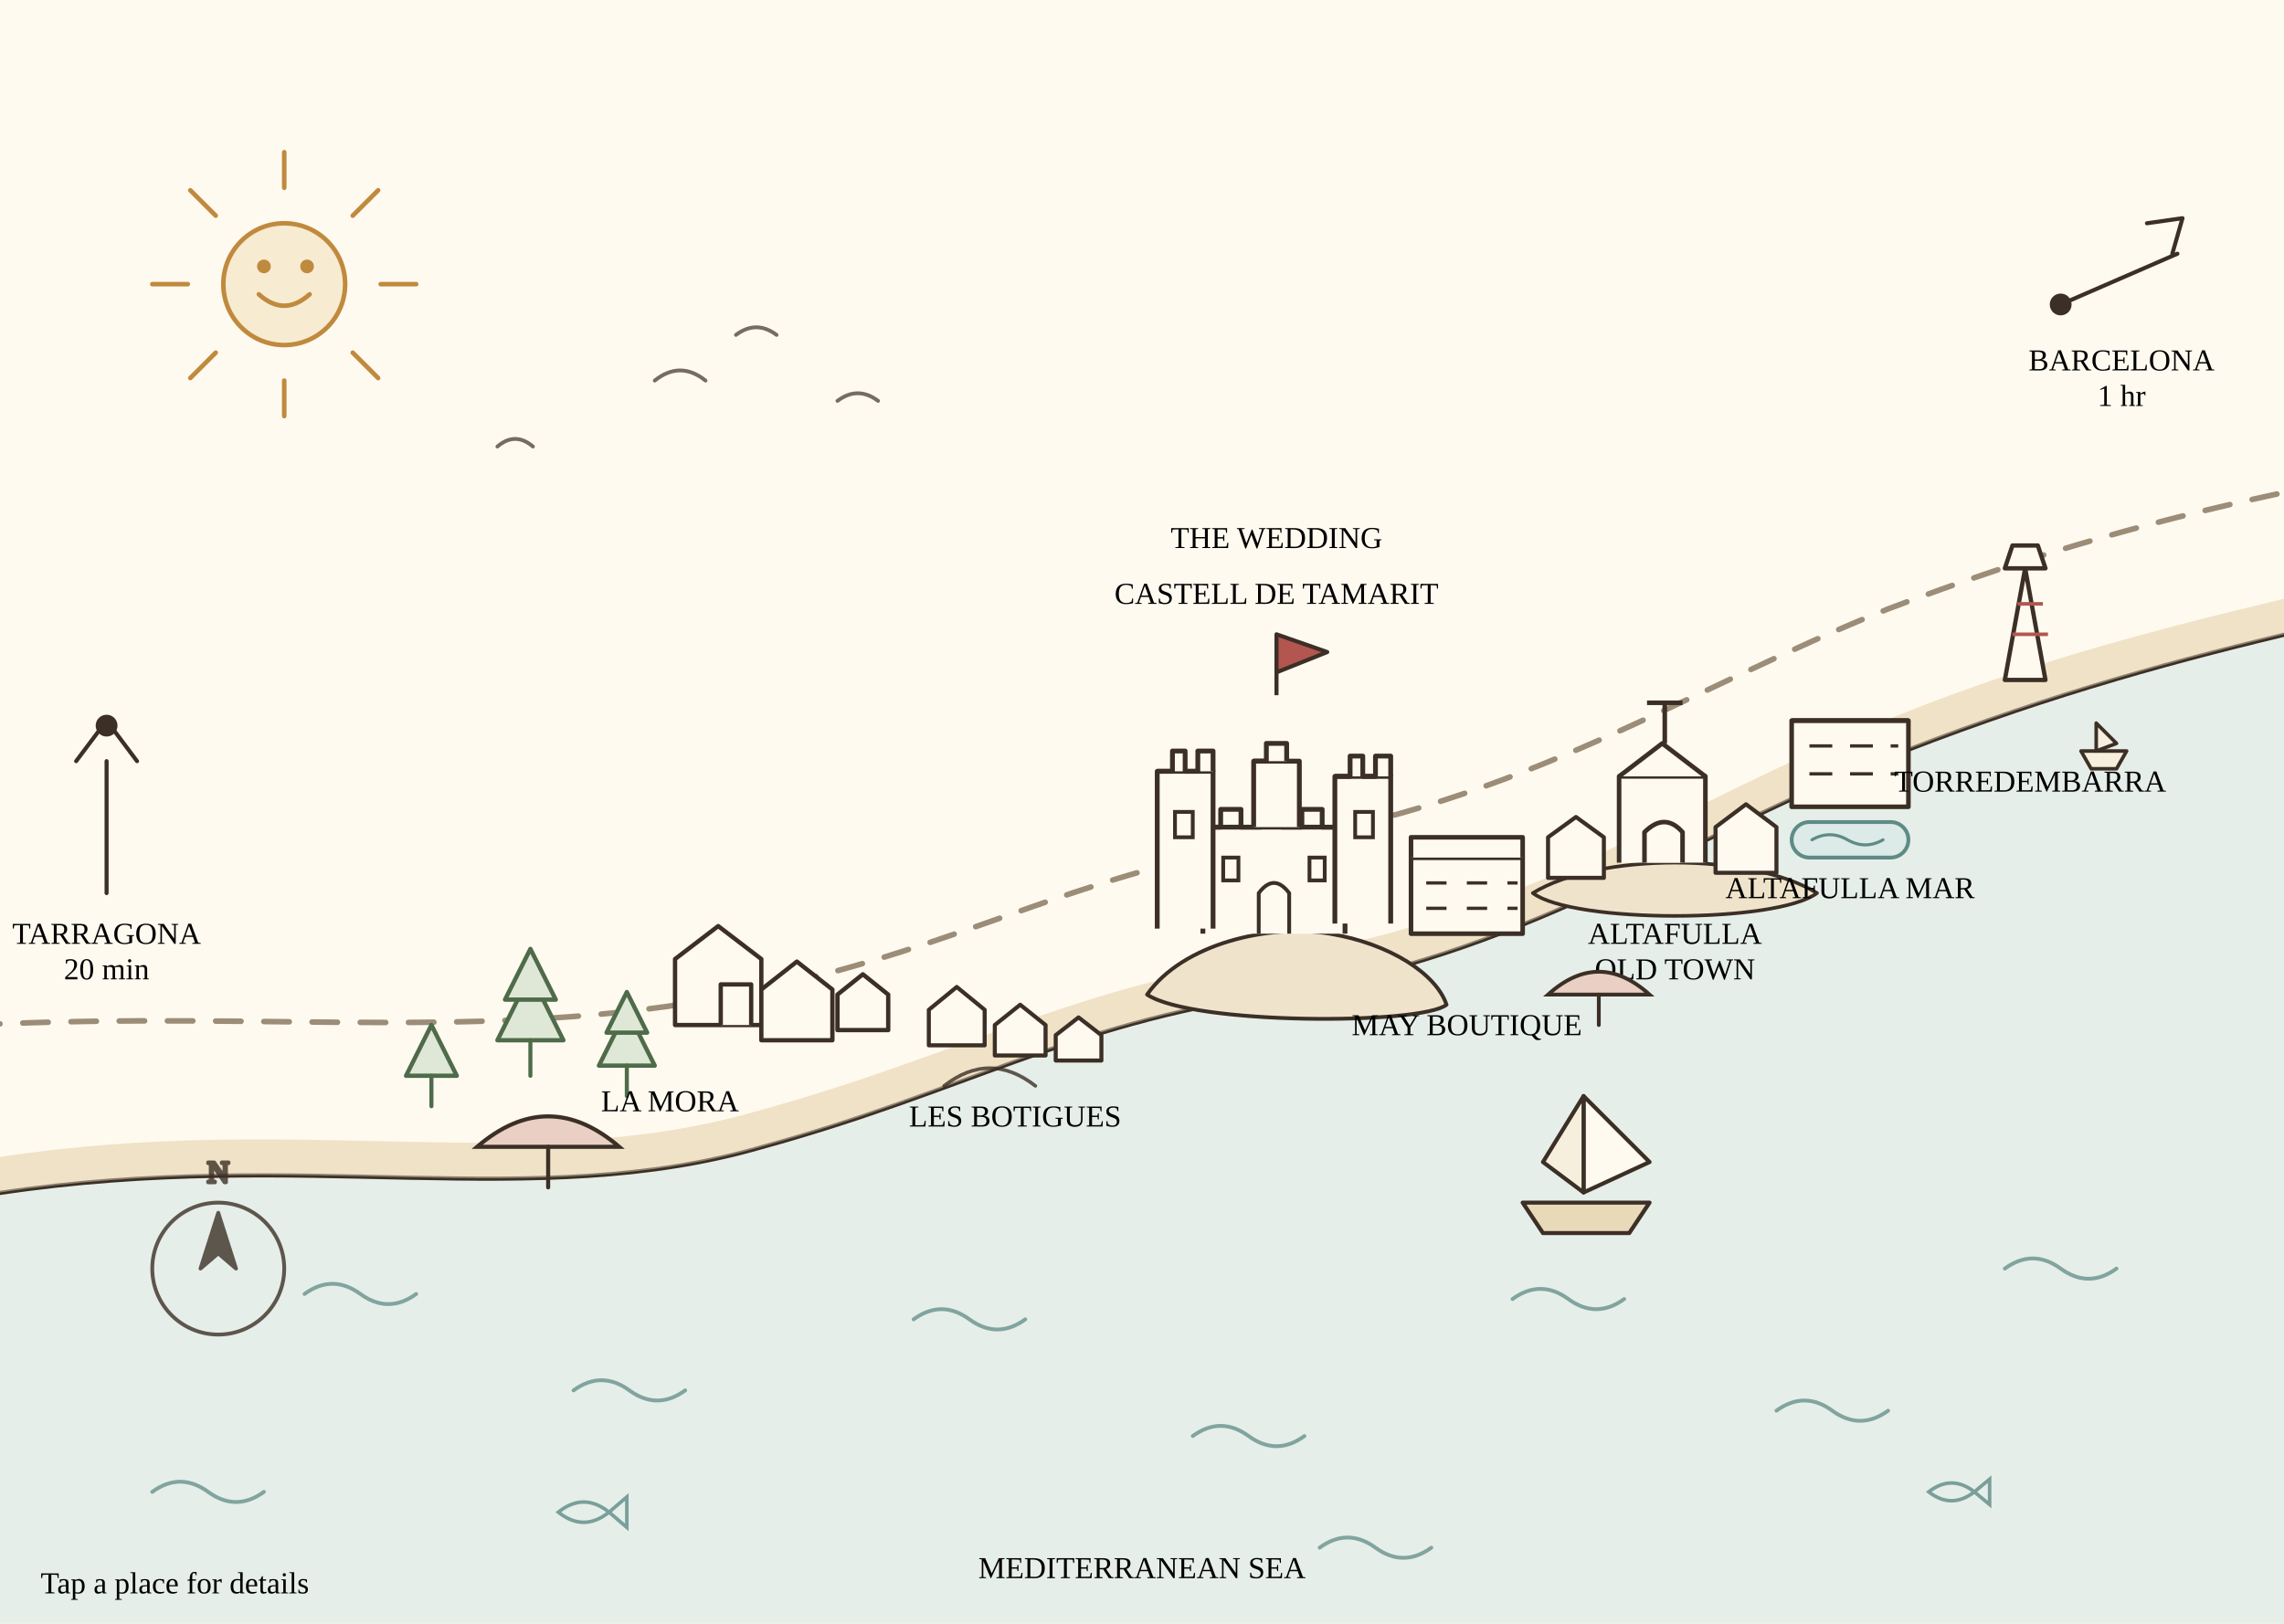
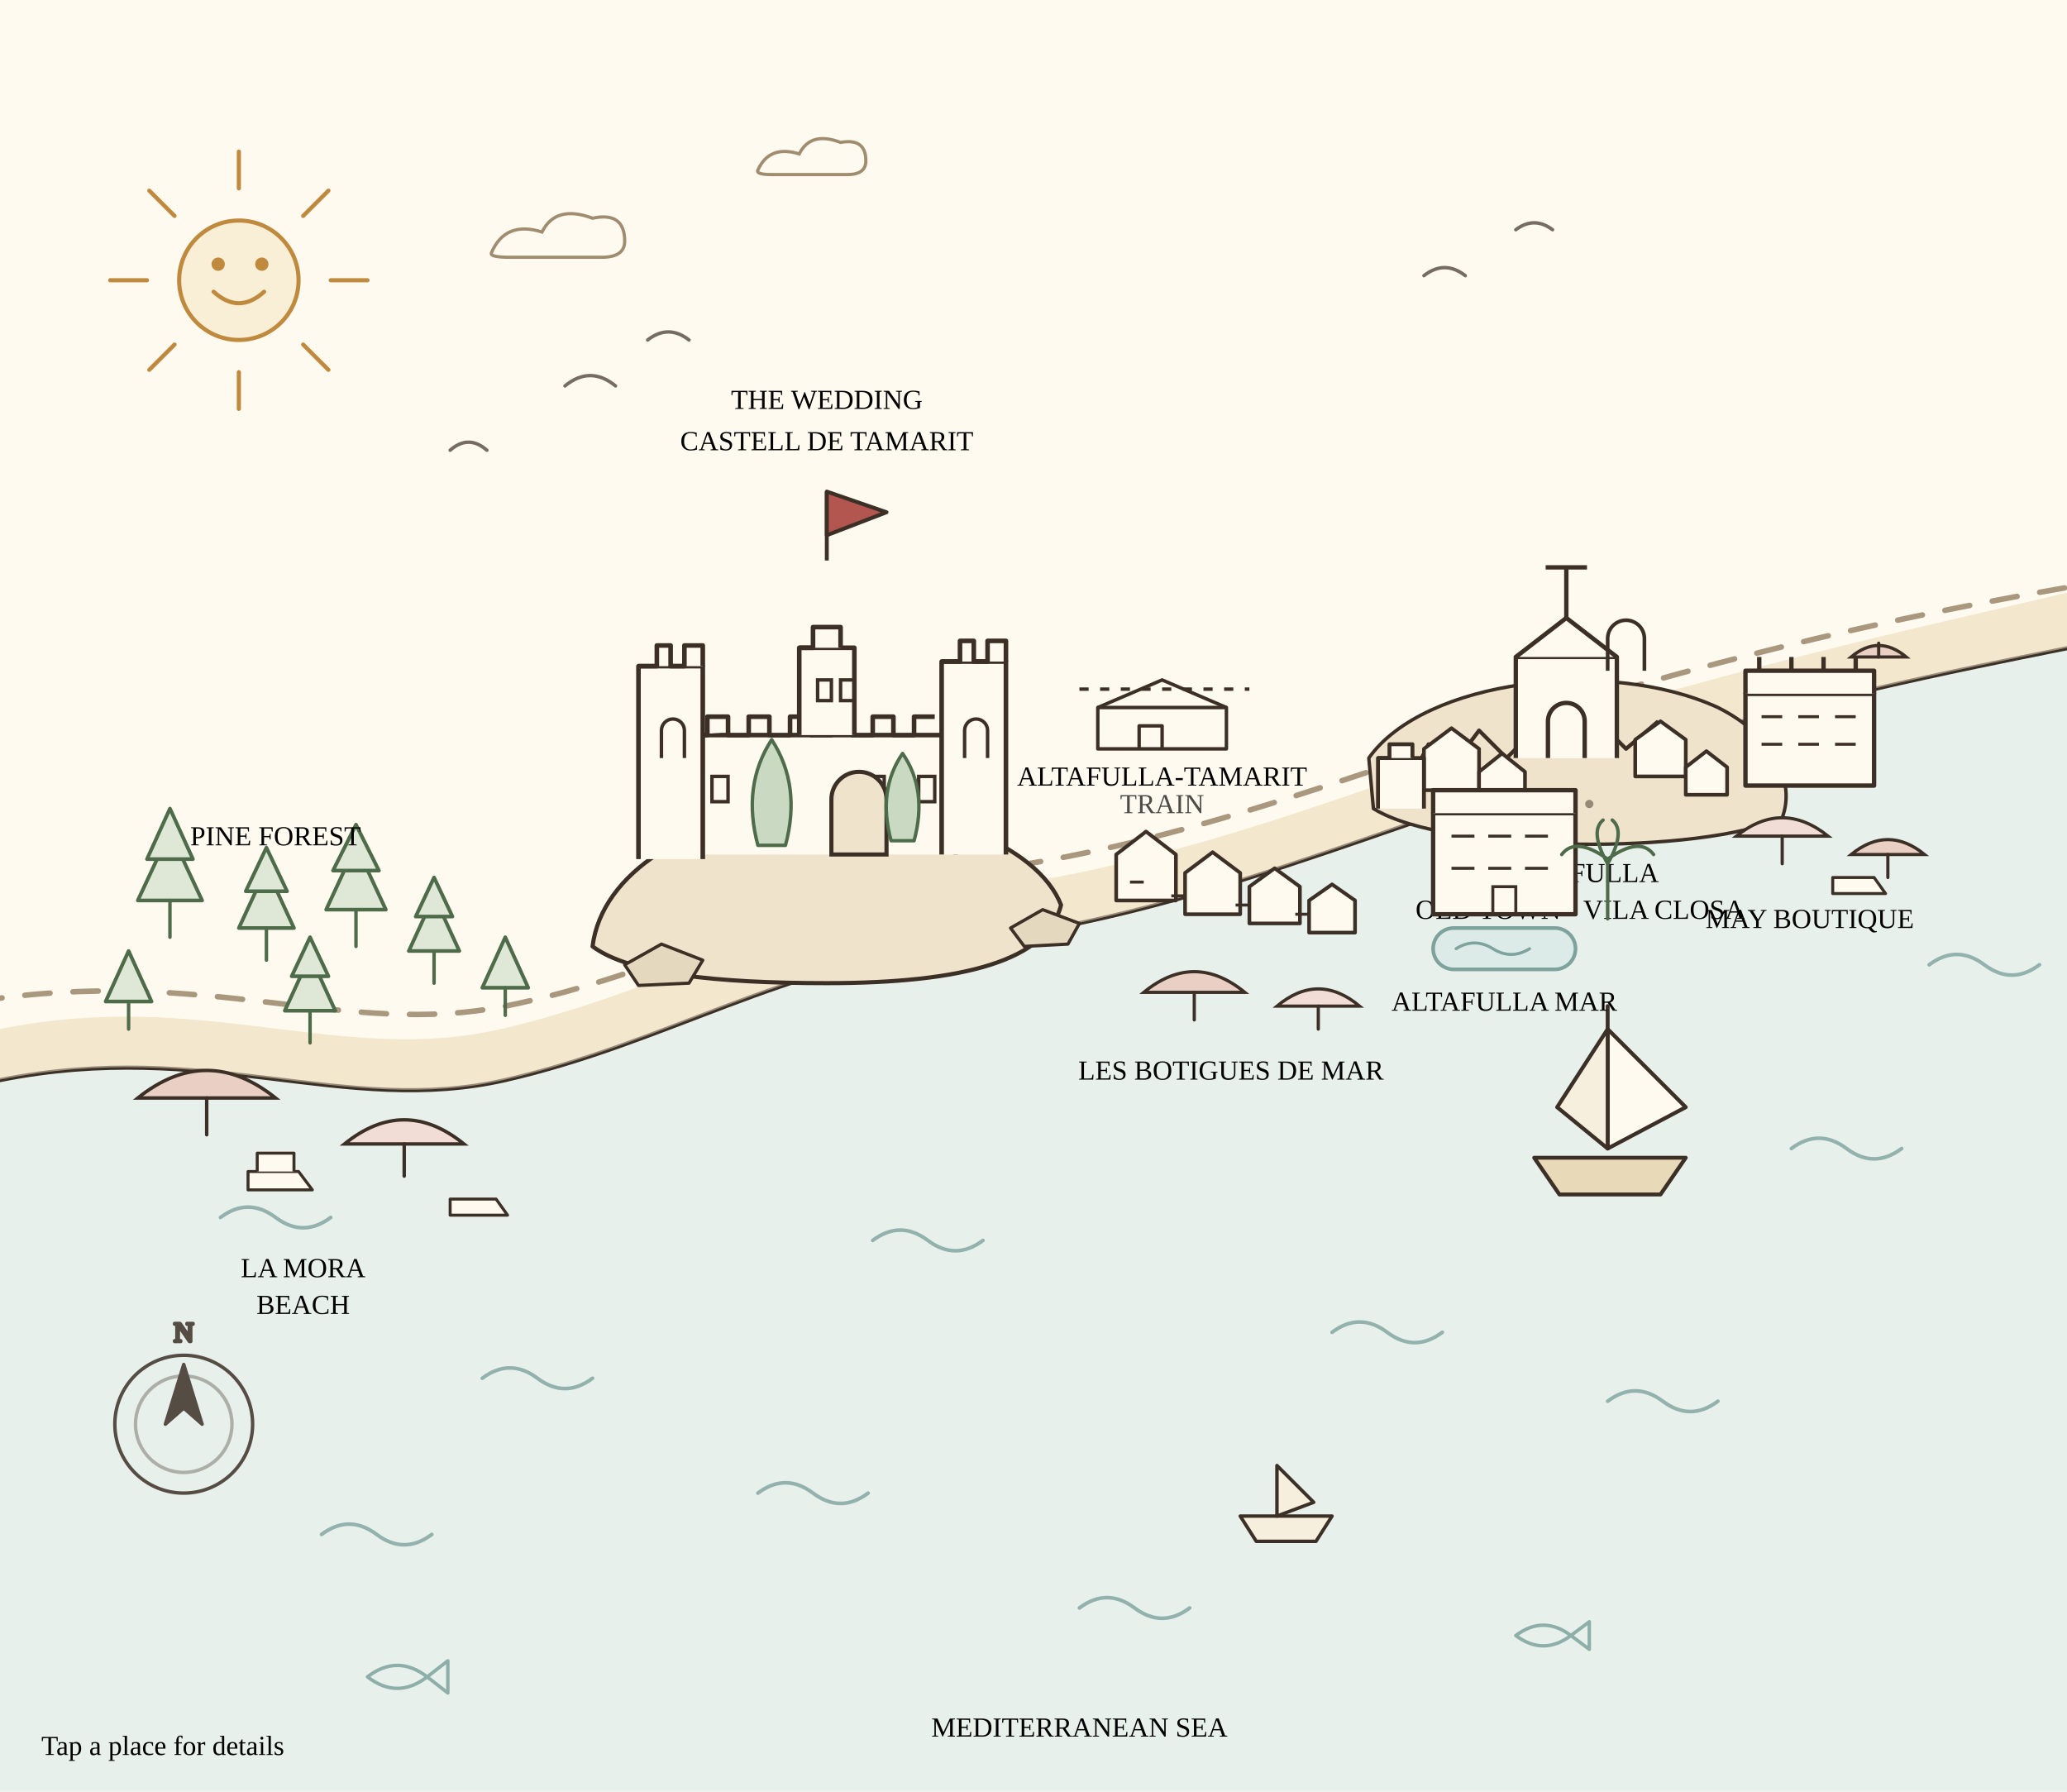
- <svg xmlns="http://www.w3.org/2000/svg" class="area-map" viewBox="0 0 900 640" role="img" aria-labelledby="mapTitle mapDesc">
-   <rect width="900" height="640" fill="#fffaf0" />
-   <path d="M0,470 C120,452 210,478 300,452 C380,430 420,404 500,392            C600,377 660,332 740,300 C800,276 850,262 900,250            L900,640 L0,640 Z" fill="#e6eee9" />
-   <path d="M0,470 C120,452 210,478 300,452 C380,430 420,404 500,392            C600,377 660,332 740,300 C800,276 850,262 900,250" fill="none" stroke="#3b2f26" stroke-width="2" stroke-linecap="round" />
-   <path d="M0,470 C120,452 210,478 300,452 C380,430 420,404 500,392            C600,377 660,332 740,300 C800,276 850,262 900,250            L900,236 C850,248 795,262 738,286 C656,320 596,364 498,378            C420,390 378,416 298,438 C208,464 118,438 0,456 Z" fill="#f0e2c6" />
-   <path d="M0,470 C120,452 210,478 300,452 C380,430 420,404 500,392            C600,377 660,332 740,300 C800,276 850,262 900,250" fill="none" stroke="#3b2f26" stroke-width="1.3" stroke-linecap="round" opacity=".55" />
-   <g stroke="#5f8b86" stroke-width="1.5" fill="none" stroke-linecap="round" opacity=".75">
-     <path d="M120,510 q11,-8 22,0 q11,8 22,0" />
-     <path d="M226,548 q11,-8 22,0 q11,8 22,0" />
-     <path d="M360,520 q11,-8 22,0 q11,8 22,0" />
-     <path d="M470,566 q11,-8 22,0 q11,8 22,0" />
-     <path d="M596,512 q11,-8 22,0 q11,8 22,0" />
-     <path d="M700,556 q11,-8 22,0 q11,8 22,0" />
-     <path d="M790,500 q11,-8 22,0 q11,8 22,0" />
-     <path d="M60,588 q11,-8 22,0 q11,8 22,0" />
-     <path d="M520,610 q11,-8 22,0 q11,8 22,0" />
-   </g>
-   <g class="doodle" stroke="#3b2f26" stroke-width="1.6" fill="none" stroke-linejoin="round" stroke-linecap="round">
-     <path d="M624,470 l0,-38 l26,26 z" fill="#fffaf0" />
-     <path d="M624,470 l0,-38 l-16,26 z" fill="#f6efdd" />
-     <path d="M600,474 h50 l-8,12 h-34 z" fill="#e8d9b8" />
-   </g>
-   <g class="doodle" stroke="#5f8b86" stroke-width="1.4" fill="none" stroke-linecap="round" opacity=".8">
-     <path d="M220,596 q10,-8 20,0 q-10,8 -20,0 z M240,596 l7,-6 v12 z" />
-     <path d="M760,588 q9,-7 18,0 q-9,7 -18,0 z M778,588 l6,-5 v10 z" />
-   </g>
-   <text x="450" y="622" class="map-water" text-anchor="middle">MEDITERRANEAN SEA</text>
-   <path d="M-10,404 C110,398 200,412 300,390 C382,372 420,346 500,332            C600,316 664,272 744,240 C802,218 852,204 910,192" fill="none" stroke="#8a7a62" stroke-width="2.2" stroke-dasharray="10 9" stroke-linecap="round" opacity=".85" />
-   <a href="local-area.html" class="map-spot" aria-label="Directions to Tarragona">
-     <g class="spot">
-       <g stroke="#3b2f26" stroke-width="1.6" fill="none" stroke-linecap="round" stroke-linejoin="round">
-         <path d="M42,352 l0,-52 M30,300 l12,-16 l12,16" />
-         <circle cx="42" cy="286" r="3.5" fill="#3b2f26" />
-       </g>
-       <text x="42" y="372" class="map-label" text-anchor="middle">TARRAGONA</text>
-       <text x="42" y="386" class="map-label-sm" text-anchor="middle">20 min</text>
-     </g>
-   </a>
-   <a href="local-area.html" class="map-spot" aria-label="Directions to Barcelona">
-     <g class="spot">
-       <g stroke="#3b2f26" stroke-width="1.6" fill="none" stroke-linecap="round" stroke-linejoin="round">
-         <path d="M812,120 l46,-20 M846,88 l14,-2 l-4,14" />
-         <circle cx="812" cy="120" r="3.5" fill="#3b2f26" />
-       </g>
-       <text x="836" y="146" class="map-label" text-anchor="middle">BARCELONA</text>
-       <text x="836" y="160" class="map-label-sm" text-anchor="middle">1 hr</text>
-     </g>
-   </a>
-   <a href="#stay-tamarit" class="map-spot" aria-label="La Mora and Tamarit Beach Resort">
-     <g class="spot">
-       <g stroke="#4e6b4a" stroke-width="1.7" fill="#dfe7d6" stroke-linejoin="round">
-         <path d="M196,410 l13,-26 l13,26 z" />
-         <path d="M199,394 l10,-20 l10,20 z" />
-         <path d="M236,420 l11,-22 l11,22 z" />
-         <path d="M239,407 l8,-16 l8,16 z" />
-         <path d="M160,424 l10,-20 l10,20 z" />
-       </g>
-       <g stroke="#4e6b4a" stroke-width="1.6" fill="none" stroke-linecap="round">
-         <path d="M209,410 v14 M247,420 v12 M170,424 v12" />
-       </g>
-       <g stroke="#3b2f26" stroke-width="1.7" fill="#fffaf0" stroke-linejoin="round">
-         <path d="M266,404 v-26 l17,-13 l17,13 v26 z" />
-         <path d="M284,404 v-16 h12 v16" />
-         <path d="M300,410 v-20 l14,-11 l14,11 v20 z" />
-         <path d="M330,406 v-14 l10,-8 l10,8 v14 z" />
-       </g>
-       <g stroke="#3b2f26" stroke-width="1.6" fill="#e9cfc4" stroke-linecap="round">
-         <path d="M188,452 q28,-24 56,0 z" />
-         <path d="M216,452 v16" fill="none" />
-       </g>
-       <text x="264" y="438" class="map-label" text-anchor="middle">LA MORA</text>
-     </g>
-   </a>
-   <a href="#stay-airbnb" class="map-spot" aria-label="Les Botigues de Mar beach restaurants">
-     <g class="spot">
-       <g stroke="#3b2f26" stroke-width="1.6" fill="#fffaf0" stroke-linejoin="round">
-         <path d="M366,412 v-14 l11,-9 l11,9 v14 z" />
-         <path d="M392,416 v-12 l10,-8 l10,8 v12 z" />
-         <path d="M416,418 v-10 l9,-7 l9,7 v10 z" />
-       </g>
-       <g stroke="#3b2f26" stroke-width="1.4" fill="none" stroke-linecap="round">
-         <path d="M372,428 q18,-14 36,0" opacity=".8" />
-       </g>
-       <text x="400" y="444" class="map-label-sm" text-anchor="middle">LES BOTIGUES</text>
-     </g>
-   </a>
+ <svg xmlns="http://www.w3.org/2000/svg" class="area-map" viewBox="0 0 900 780" role="img" aria-labelledby="mapTitle mapDesc">
+   <rect width="900" height="780" fill="#fffaf0" />
+   <path d="M0,470 C90,452 150,486 220,470 C290,454 340,420 420,410            C520,398 600,360 700,330 C790,304 850,292 900,282            L900,780 L0,780 Z" fill="#e8f0ec" />
+   <path d="M0,470 C90,452 150,486 220,470 C290,454 340,420 420,410            C520,398 600,360 700,330 C790,304 850,292 900,282" fill="none" stroke="#3b2f26" stroke-width="2.2" stroke-linecap="round" />
+   <path d="M0,470 C90,452 150,486 220,470 C290,454 340,420 420,410            C520,398 600,360 700,330 C790,304 850,292 900,282            L900,258 C850,270 792,282 702,308 C602,338 522,376 420,388            C340,398 288,432 218,448 C148,464 88,430 0,448 Z" fill="#f3e7cd" />
+   <path d="M0,470 C90,452 150,486 220,470 C290,454 340,420 420,410            C520,398 600,360 700,330 C790,304 850,292 900,282" fill="none" stroke="#3b2f26" stroke-width="1.4" stroke-linecap="round" opacity=".5" />
+   <g stroke="#7ea39d" stroke-width="1.6" fill="none" stroke-linecap="round" opacity=".8">
+     <path d="M96,530 q12,-9 24,0 q12,9 24,0" />
+     <path d="M210,600 q12,-9 24,0 q12,9 24,0" />
+     <path d="M140,668 q12,-9 24,0 q12,9 24,0" />
+     <path d="M330,650 q12,-9 24,0 q12,9 24,0" />
+     <path d="M470,700 q12,-9 24,0 q12,9 24,0" />
+     <path d="M580,580 q12,-9 24,0 q12,9 24,0" />
+     <path d="M700,610 q12,-9 24,0 q12,9 24,0" />
+     <path d="M780,500 q12,-9 24,0 q12,9 24,0" />
+     <path d="M840,420 q12,-9 24,0 q12,9 24,0" />
+     <path d="M380,540 q12,-9 24,0 q12,9 24,0" />
+   </g>
+   <g class="doodle" stroke="#3b2f26" stroke-width="1.7" fill="none" stroke-linejoin="round" stroke-linecap="round">
+     <path d="M700,500 v-52 l34,34 z" fill="#fffaf0" />
+     <path d="M700,500 v-52 l-22,34 z" fill="#f6efdd" />
+     <path d="M668,504 h66 l-11,16 h-44 z" fill="#e8d9b8" />
+     <path d="M700,448 v-10" />
+   </g>
+   <g class="doodle" stroke="#3b2f26" stroke-width="1.5" fill="#f6efdd" stroke-linejoin="round">
+     <path d="M540,660 h40 l-7,11 h-26 z" />
+     <path d="M556,660 v-22 l16,16 z" />
+   </g>
+   <g class="doodle" stroke="#7ea39d" stroke-width="1.5" fill="none" stroke-linecap="round" stroke-linejoin="round" opacity=".85">
+     <path d="M160,730 q13,-10 26,0 q-13,10 -26,0 z M186,730 l9,-7 v14 z" />
+     <path d="M660,712 q12,-9 24,0 q-12,9 -24,0 z M684,712 l8,-6 v12 z" />
+   </g>
+   <text x="470" y="756" class="map-water" text-anchor="middle">MEDITERRANEAN SEA</text>
+   <path d="M-10,436 C90,420 150,452 220,438 C290,424 340,392 420,380            C520,368 600,332 700,302 C790,276 852,264 910,254" fill="none" stroke="#a08d70" stroke-width="2.4" stroke-dasharray="11 10" stroke-linecap="round" opacity=".9" />
+   <g class="doodle" stroke="#4e6b4a" stroke-width="1.6" fill="#dfe7d6" stroke-linejoin="round">
+     <path d="M60,392 l14,-30 l14,30 z" />
+     <path d="M64,374 l10,-22 l10,22 z" />
+     <path d="M104,404 l12,-26 l12,26 z" />
+     <path d="M107,388 l9,-19 l9,19 z" />
+     <path d="M142,396 l13,-28 l13,28 z" />
+     <path d="M145,379 l10,-20 l10,20 z" />
+     <path d="M178,414 l11,-24 l11,24 z" />
+     <path d="M181,399 l8,-17 l8,17 z" />
+     <path d="M46,436 l10,-22 l10,22 z" />
+     <path d="M124,440 l11,-24 l11,24 z" />
+     <path d="M127,425 l8,-17 l8,17 z" />
+     <path d="M210,430 l10,-22 l10,22 z" />
+   </g>
+   <g stroke="#4e6b4a" stroke-width="1.5" fill="none" stroke-linecap="round">
+     <path d="M74,392 v16 M116,404 v14 M155,396 v16 M189,414 v14 M56,436 v12 M135,440 v14 M220,430 v12" />
+   </g>
+   <text x="120" y="368" class="map-label-sm" text-anchor="middle">PINE FOREST</text>
+   <g class="doodle" stroke="#3b2f26" stroke-width="1.5" fill="none" stroke-linecap="round">
+     <path d="M60,478 q30,-24 60,0 z" fill="#e9cfc4" />
+     <path d="M90,478 v16" />
+     <path d="M150,498 q26,-21 52,0 z" fill="#f2ddd6" />
+     <path d="M176,498 v14" />
+   </g>
+   <g class="doodle" stroke="#3b2f26" stroke-width="1.3" fill="#fffaf0" stroke-linejoin="round">
+     <path d="M108,510 h22 l6,8 h-28 z" />
+     <path d="M112,510 v-8 h16 v8" />
+     <path d="M196,522 h20 l5,7 h-25 z" />
+   </g>
+   <text x="132" y="556" class="map-label" text-anchor="middle">LA MORA</text>
+   <text x="132" y="572" class="map-label-sm" text-anchor="middle">BEACH</text>
  <a href="#stay-tamarit" class="map-spot" aria-label="Castell de Tamarit, the wedding venue">
    <g class="spot spot-hero">
-       <path d="M452,392 C466,372 500,364 524,368 C548,372 566,384 570,396                C560,404 470,404 452,392 Z" fill="#efe4cb" stroke="#3b2f26" stroke-width="1.5" stroke-linejoin="round" />
+       <path d="M258,412 C262,380 300,356 350,352 C404,348 452,368 462,394                C456,418 420,428 360,428 C312,428 274,424 258,412 Z" fill="#efe4cb" stroke="#3b2f26" stroke-width="1.8" stroke-linejoin="round" />
+       <g stroke="#3b2f26" stroke-width="1.4" fill="#e4d8be" stroke-linejoin="round">
+         <path d="M272,420 l16,-9 l18,7 l-6,10 l-22,1 z" />
+         <path d="M440,404 l14,-8 l16,6 l-5,9 l-19,1 z" />
+       </g>
+       <g stroke="#3b2f26" stroke-width="2" fill="#fffaf0" stroke-linejoin="round">
+         <path d="M300,372 v-52 h116 v52" />
+         <path d="M300,320 h8 v-8 h9 v8 h9 v-8 h9 v8 h9 v-8 h9 v8 h9 v-8 h9 v8 h9 v-8 h9 v8 h9 v-8 h9" />
+       </g>
+       <g stroke="#3b2f26" stroke-width="2" fill="#fffaf0" stroke-linejoin="round">
+         <path d="M278,374 v-84 h28 v84" />
+         <path d="M278,290 h8 v-9 h6 v9 h6 v-9 h8 v9" />
+       </g>
+       <g stroke="#3b2f26" stroke-width="2" fill="#fffaf0" stroke-linejoin="round">
+         <path d="M410,372 v-84 h28 v84" />
+         <path d="M410,288 h8 v-9 h6 v9 h6 v-9 h8 v9" />
+       </g>
+       <g stroke="#3b2f26" stroke-width="2" fill="#fffaf0" stroke-linejoin="round">
+         <path d="M348,320 v-38 h24 v38" />
+         <path d="M348,282 h6 v-9 h12 v9" />
+       </g>
+       <g stroke="#3b2f26" stroke-width="1.5" fill="none">
+         <path d="M288,330 v-12 a5,5 0 0 1 10,0 v12" />
+         <path d="M420,330 v-12 a5,5 0 0 1 10,0 v12" />
+         <rect x="310" y="338" width="7" height="11" />
+         <rect x="332" y="338" width="7" height="11" />
+         <rect x="378" y="338" width="7" height="11" />
+         <rect x="400" y="338" width="7" height="11" />
+         <rect x="356" y="296" width="6" height="9" />
+         <rect x="366" y="296" width="6" height="9" />
+       </g>
+       <g stroke="#3b2f26" stroke-width="1.8" fill="#efe4cb">
+         <path d="M362,372 v-24 a12,12 0 0 1 24,0 v24 z" />
+       </g>
+       <g stroke="#3b2f26" stroke-width="1.7" fill="#b2564f" stroke-linejoin="round">
+         <path d="M360,244 v-30" />
+         <path d="M360,214 l26,9 l-26,10 z" />
+       </g>
+       <g class="doodle" stroke="#4e6b4a" stroke-width="1.5" fill="#c9d9c2" stroke-linejoin="round">
+         <path d="M330,368 q-7,-26 6,-46 q13,20 6,46 z" />
+         <path d="M388,366 q-6,-22 5,-38 q11,16 5,38 z" />
+       </g>
+       <text x="360" y="196" class="map-label map-label-hero" text-anchor="middle">CASTELL DE TAMARIT</text>
+       <text x="360" y="178" class="map-label-sm" text-anchor="middle">THE WEDDING</text>
+     </g>
+   </a>
+   <a href="#stay-airbnb" class="map-spot" aria-label="Les Botigues de Mar beach restaurants">
+     <g class="spot">
+       <g stroke="#3b2f26" stroke-width="1.6" fill="#fffaf0" stroke-linejoin="round">
+         <path d="M486,392 v-20 l13,-10 l13,10 v20 z" />
+         <path d="M516,398 v-18 l12,-9 l12,9 v18 z" />
+         <path d="M544,402 v-16 l11,-8 l11,8 v16 z" />
+         <path d="M570,406 v-14 l10,-7 l10,7 v14 z" />
+       </g>
+       <g stroke="#3b2f26" stroke-width="1.3" fill="none">
+         <path d="M492,384 h6 M510,390 h6 M538,394 h6 M564,398 h6" />
+       </g>
+       <g class="doodle" stroke="#3b2f26" stroke-width="1.4" fill="#e9cfc4" stroke-linecap="round">
+         <path d="M498,432 q22,-18 44,0 z" />
+         <path d="M520,432 v12" fill="none" />
+         <path d="M556,438 q18,-15 36,0 z" fill="#f2ddd6" />
+         <path d="M574,438 v10" fill="none" />
+       </g>
+       <text x="536" y="470" class="map-label-sm" text-anchor="middle">LES BOTIGUES DE MAR</text>
+     </g>
+   </a>
+   <a href="#stay-claustre" class="map-spot" aria-label="Altafulla old town and Gran Claustre">
+     <g class="spot">
+       <path d="M596,330 C620,296 700,286 748,308 C772,320 782,340 776,356                C742,372 630,372 598,352 Z" fill="#efe4cb" stroke="#3b2f26" stroke-width="1.5" stroke-linejoin="round" />
+       <g stroke="#3b2f26" stroke-width="1.7" fill="none" stroke-linejoin="round">
+         <path d="M614,340 l8,-16 l10,10 l12,-16 l12,12 l14,-14 l12,12 l14,-14 l12,12 l14,-12" />
+       </g>
      <g stroke="#3b2f26" stroke-width="1.9" fill="#fffaf0" stroke-linejoin="round">
-         <path d="M474,368 v-42 h56 v42" />
-         <path d="M474,326 h7 v-7 h8 v7 h8 v-7 h8 v7 h8 v-7 h8 v7 h8 v-7 h5" />
-       </g>
+         <path d="M660,330 v-44 h44 v44" />
+         <path d="M660,286 l22,-17 l22,17" />
+         <path d="M682,269 v-22" />
+         <path d="M673,247 h18" />
+         <path d="M674,330 v-16 a8,8 0 0 1 16,0 v16" />
+       </g>
+       <g stroke="#3b2f26" stroke-width="1.6" fill="none">
+         <path d="M700,292 v-14 a8,8 0 0 1 16,0 v14" />
+       </g>
+       <g stroke="#3b2f26" stroke-width="1.6" fill="#fffaf0" stroke-linejoin="round">
+         <path d="M620,344 v-18 l12,-9 l12,9 v18 z" />
+         <path d="M644,350 v-14 l10,-8 l10,8 v14 z" />
+         <path d="M712,338 v-16 l11,-8 l11,8 v16 z" />
+         <path d="M734,346 v-12 l9,-7 l9,7 v12 z" />
+       </g>
+       <g stroke="#3b2f26" stroke-width="1.7" fill="#fffaf0" stroke-linejoin="round">
+         <path d="M600,352 v-22 h20 v22" />
+         <path d="M600,330 h5 v-6 h10 v6" />
+       </g>
+       <g fill="#3b2f26" opacity=".5">
+         <circle cx="672" cy="352" r="1.8" />
+         <circle cx="682" cy="358" r="1.8" />
+         <circle cx="662" cy="360" r="1.8" />
+         <circle cx="692" cy="350" r="1.8" />
+       </g>
+       <text x="688" y="384" class="map-label" text-anchor="middle">ALTAFULLA</text>
+       <text x="688" y="400" class="map-label-sm" text-anchor="middle">OLD TOWN · VILA CLOSA</text>
+     </g>
+   </a>
+   <a href="#stay-may" class="map-spot" aria-label="May Altafulla Beach Boutique Hotel">
+     <g class="spot">
      <g stroke="#3b2f26" stroke-width="1.9" fill="#fffaf0" stroke-linejoin="round">
-         <path d="M456,366 v-62 h22 v62" />
-         <path d="M456,304 h6 v-8 h5 v8 h5 v-8 h6 v8" />
-         <path d="M526,364 v-58 h22 v58" />
-         <path d="M526,306 h6 v-8 h5 v8 h5 v-8 h6 v8" />
-       </g>
+         <path d="M760,342 h56 v-40 h-56 z" />
+         <path d="M760,302 h56" />
+         <path d="M760,302 v-10 h56 v10" />
+         <path d="M766,292 v-6 M780,292 v-6 M794,292 v-6 M808,292 v-6" />
+       </g>
+       <g stroke="#3b2f26" stroke-width="1.3" fill="none">
+         <path d="M767,312 h9 M783,312 h9 M799,312 h9" />
+         <path d="M767,324 h9 M783,324 h9 M799,324 h9" />
+       </g>
+       <g stroke="#3b2f26" stroke-width="1.4" fill="#e9cfc4" stroke-linecap="round">
+         <path d="M806,286 q12,-10 24,0 z" />
+         <path d="M818,286 v-6" fill="none" />
+       </g>
+       <g class="doodle" stroke="#3b2f26" stroke-width="1.4" fill="#f2ddd6" stroke-linecap="round">
+         <path d="M756,364 q20,-16 40,0 z" />
+         <path d="M776,364 v12" fill="none" />
+         <path d="M806,372 q16,-13 32,0 z" fill="#e9cfc4" />
+         <path d="M822,372 v10" fill="none" />
+       </g>
+       <g class="doodle" stroke="#3b2f26" stroke-width="1.3" fill="#fffaf0" stroke-linejoin="round">
+         <path d="M798,382 h18 l5,7 h-23 z" />
+       </g>
+       <text x="788" y="404" class="map-label-sm" text-anchor="middle">MAY BOUTIQUE</text>
+     </g>
+   </a>
+   <a href="#stay-mar" class="map-spot" aria-label="Hotel Altafulla Mar">
+     <g class="spot">
      <g stroke="#3b2f26" stroke-width="1.9" fill="#fffaf0" stroke-linejoin="round">
-         <path d="M494,326 v-26 h18 v26" />
-         <path d="M494,300 h5 v-7 h8 v7" />
-       </g>
-       <g stroke="#3b2f26" stroke-width="1.5" fill="none">
-         <path d="M496,368 v-16 q6,-8 12,0 v16" />
-         <rect x="482" y="338" width="6" height="9" />
-         <rect x="516" y="338" width="6" height="9" />
-         <rect x="463" y="320" width="7" height="10" />
-         <rect x="534" y="320" width="7" height="10" />
-       </g>
-       <g stroke="#3b2f26" stroke-width="1.6" fill="#b2564f" stroke-linejoin="round">
-         <path d="M503,274 v-24" />
-         <path d="M503,250 l20,7 l-20,8 z" />
-       </g>
-       <text x="503" y="238" class="map-label map-label-hero" text-anchor="middle">CASTELL DE TAMARIT</text>
-       <text x="503" y="216" class="map-label-sm" text-anchor="middle">THE WEDDING</text>
-     </g>
-   </a>
-   <a href="#stay-claustre" class="map-spot" aria-label="Altafulla old town and Gran Claustre">
-     <g class="spot">
-       <path d="M604,352 C630,336 690,336 716,352 C700,364 620,364 604,352 Z" fill="#efe4cb" stroke="#3b2f26" stroke-width="1.4" stroke-linejoin="round" />
-       <g stroke="#3b2f26" stroke-width="1.8" fill="#fffaf0" stroke-linejoin="round">
-         <path d="M638,340 v-34 h34 v34" />
-         <path d="M638,306 l17,-13 l17,13" />
-         <path d="M656,293 v-16" />
-         <path d="M649,277 h14" />
-         <path d="M648,340 v-12 q8,-8 15,0 v12" />
-       </g>
-       <g stroke="#3b2f26" stroke-width="1.6" fill="#fffaf0" stroke-linejoin="round">
-         <path d="M676,344 v-18 l12,-9 l12,9 v18 z" />
-         <path d="M610,346 v-16 l11,-8 l11,8 v16 z" />
-       </g>
-       <text x="660" y="372" class="map-label" text-anchor="middle">ALTAFULLA</text>
-       <text x="660" y="386" class="map-label-sm" text-anchor="middle">OLD TOWN</text>
-     </g>
-   </a>
-   <a href="#stay-may" class="map-spot" aria-label="May Altafulla Beach Boutique Hotel">
-     <g class="spot">
-       <g stroke="#3b2f26" stroke-width="1.8" fill="#fffaf0" stroke-linejoin="round">
-         <path d="M556,368 h44 v-30 h-44 z" />
-         <path d="M556,338 h44" />
-         <path d="M556,338 v-8 h44 v8" />
+         <path d="M624,398 h62 v-44 h-62 z" />
+         <path d="M624,354 h62" />
+         <path d="M624,354 v-10 h62 v10" />
      </g>
      <g stroke="#3b2f26" stroke-width="1.3" fill="none">
-         <path d="M562,348 h8 M578,348 h8 M594,348 h4" />
-         <path d="M562,358 h8 M578,358 h8 M594,358 h4" />
-       </g>
-       <g stroke="#3b2f26" stroke-width="1.5" fill="#e9cfc4" stroke-linecap="round">
-         <path d="M610,392 q20,-18 40,0 z" />
-         <path d="M630,392 v12" fill="none" />
-       </g>
-       <text x="578" y="408" class="map-label-sm" text-anchor="middle">MAY BOUTIQUE</text>
-     </g>
-   </a>
-   <a href="#stay-mar" class="map-spot" aria-label="Hotel Altafulla Mar">
-     <g class="spot">
-       <g stroke="#3b2f26" stroke-width="1.8" fill="#fffaf0" stroke-linejoin="round">
-         <path d="M706,318 h46 v-34 h-46 z" />
-         <path d="M706,284 h46" />
-       </g>
-       <g stroke="#3b2f26" stroke-width="1.3" fill="none">
-         <path d="M713,294 h9 M729,294 h9 M745,294 h3" />
-         <path d="M713,305 h9 M729,305 h9 M745,305 h3" />
-       </g>
-       <g stroke="#5f8b86" stroke-width="1.5" fill="#dcebe7">
-         <rect x="706" y="324" width="46" height="14" rx="7" />
-       </g>
-       <g stroke="#5f8b86" stroke-width="1.2" fill="none" stroke-linecap="round">
-         <path d="M714,331 q7,-4 14,0 q7,4 14,0" />
-       </g>
-       <text x="729" y="354" class="map-label-sm" text-anchor="middle">ALTAFULLA MAR</text>
-     </g>
-   </a>
-   <a href="local-area.html" class="map-spot" aria-label="Torredembarra and its marina">
-     <g class="spot">
-       <g stroke="#3b2f26" stroke-width="1.7" fill="#fffaf0" stroke-linejoin="round">
-         <path d="M790,268 l8,-44 l8,44 z" />
-         <path d="M790,224 h16 l-3,-9 h-10 z" />
-       </g>
-       <g stroke="#b2564f" stroke-width="1.4" fill="none">
-         <path d="M793,250 h14 M795,238 h10" />
-       </g>
-       <g stroke="#3b2f26" stroke-width="1.4" fill="#f6efdd" stroke-linejoin="round">
-         <path d="M820,296 h18 l-4,7 h-10 z" />
-         <path d="M826,296 v-11 l8,8 z" />
-       </g>
-       <text x="800" y="312" class="map-label-sm" text-anchor="middle">TORREDEMBARRA</text>
-     </g>
-   </a>
+         <path d="M632,364 h10 M648,364 h10 M664,364 h10" />
+         <path d="M632,378 h10 M648,378 h10 M664,378 h10" />
+         <path d="M650,398 v-12 h10 v12" />
+       </g>
+       <g stroke="#7ea39d" stroke-width="1.6" fill="#dcebe7">
+         <rect x="624" y="404" width="62" height="18" rx="9" />
+       </g>
+       <g stroke="#7ea39d" stroke-width="1.3" fill="none" stroke-linecap="round">
+         <path d="M634,413 q8,-5 16,0 q8,5 16,0" />
+       </g>
+       <g class="doodle" stroke="#4e6b4a" stroke-width="1.5" fill="none" stroke-linecap="round">
+         <path d="M700,400 v-26" />
+         <path d="M700,374 q-14,-10 -20,-2 M700,374 q14,-10 20,-2 M700,376 q-8,-14 -2,-19 M700,376 q8,-14 2,-19" />
+       </g>
+       <text x="655" y="440" class="map-label-sm" text-anchor="middle">ALTAFULLA MAR</text>
+     </g>
+   </a>
+   <g class="doodle" stroke="#3b2f26" stroke-width="1.5" fill="none" stroke-linejoin="round">
+     <path d="M470,300 h74" stroke-dasharray="4 5" />
+     <rect x="478" y="308" width="56" height="18" fill="#fffaf0" />
+     <path d="M478,308 l28,-12 l28,12" />
+     <path d="M496,326 v-10 h10 v10" />
+   </g>
+   <text x="506" y="342" class="map-label-sm" text-anchor="middle">ALTAFULLA-TAMARIT</text>
+   <text x="506" y="354" class="map-label-sm" text-anchor="middle" opacity=".7">TRAIN</text>
  <g class="doodle" stroke="#c08a3e" stroke-width="1.8" fill="none" stroke-linecap="round">
-     <circle cx="112" cy="112" r="24" fill="#f7ecd2" />
-     <path d="M112,74 v-14 M112,150 v14 M74,112 h-14 M150,112 h14              M85,85 l-10,-10 M139,139 l10,10 M139,85 l10,-10 M85,139 l-10,10" />
-     <path d="M102,116 q10,9 20,0" />
-     <circle cx="104" cy="105" r="1.8" fill="#c08a3e" />
-     <circle cx="121" cy="105" r="1.8" fill="#c08a3e" />
-   </g>
-   <g stroke="#3b2f26" stroke-width="1.5" fill="none" stroke-linecap="round" opacity=".7">
-     <path d="M258,150 q10,-8 20,0" />
-     <path d="M290,132 q8,-6 16,0" />
-     <path d="M330,158 q8,-6 16,0" />
-     <path d="M196,176 q7,-6 14,0" />
-   </g>
-   <g class="doodle" stroke="#3b2f26" stroke-width="1.5" fill="none" stroke-linecap="round" stroke-linejoin="round" opacity=".8">
-     <circle cx="86" cy="500" r="26" />
-     <path d="M86,478 l7,22 l-7,-6 l-7,6 z" fill="#3b2f26" />
-     <text x="86" y="466" class="map-label-sm" text-anchor="middle">N</text>
-   </g>
-   <text x="16" y="628" class="map-arrow-sm">Tap a place for details</text>
+     <circle cx="104" cy="122" r="26" fill="#f9eed6" />
+     <path d="M104,82 v-16 M104,162 v16 M64,122 h-16 M144,122 h16              M76,94 l-11,-11 M132,150 l11,11 M132,94 l11,-11 M76,150 l-11,11" />
+     <path d="M93,127 q11,10 22,0" />
+     <circle cx="95" cy="115" r="2" fill="#c08a3e" />
+     <circle cx="114" cy="115" r="2" fill="#c08a3e" />
+   </g>
+   <g class="doodle" stroke="#a08d70" stroke-width="1.4" fill="#fffaf0" stroke-linecap="round">
+     <path d="M214,110 q6,-14 22,-9 q6,-12 22,-6 q14,-3 14,10 q0,7 -10,7 h-40 q-9,0 -8,-2 z" />
+     <path d="M330,74 q5,-11 18,-7 q5,-10 18,-5 q11,-2 11,8 q0,6 -8,6 h-33 q-7,0 -6,-2 z" />
+   </g>
+   <g class="doodle" stroke="#3b2f26" stroke-width="1.5" fill="none" stroke-linecap="round" opacity=".7">
+     <path d="M246,168 q11,-9 22,0" />
+     <path d="M282,148 q9,-7 18,0" />
+     <path d="M196,196 q8,-7 16,0" />
+     <path d="M620,120 q9,-7 18,0" />
+     <path d="M660,100 q8,-6 16,0" />
+   </g>
+   <g class="doodle" stroke="#3b2f26" stroke-width="1.5" fill="none" stroke-linecap="round" stroke-linejoin="round" opacity=".85">
+     <circle cx="80" cy="620" r="30" />
+     <circle cx="80" cy="620" r="21" opacity=".4" />
+     <path d="M80,594 l8,26 l-8,-7 l-8,7 z" fill="#3b2f26" />
+     <text x="80" y="584" class="map-label-sm" text-anchor="middle">N</text>
+   </g>
+   <text x="18" y="764" class="map-arrow-sm">Tap a place for details</text>
</svg>
